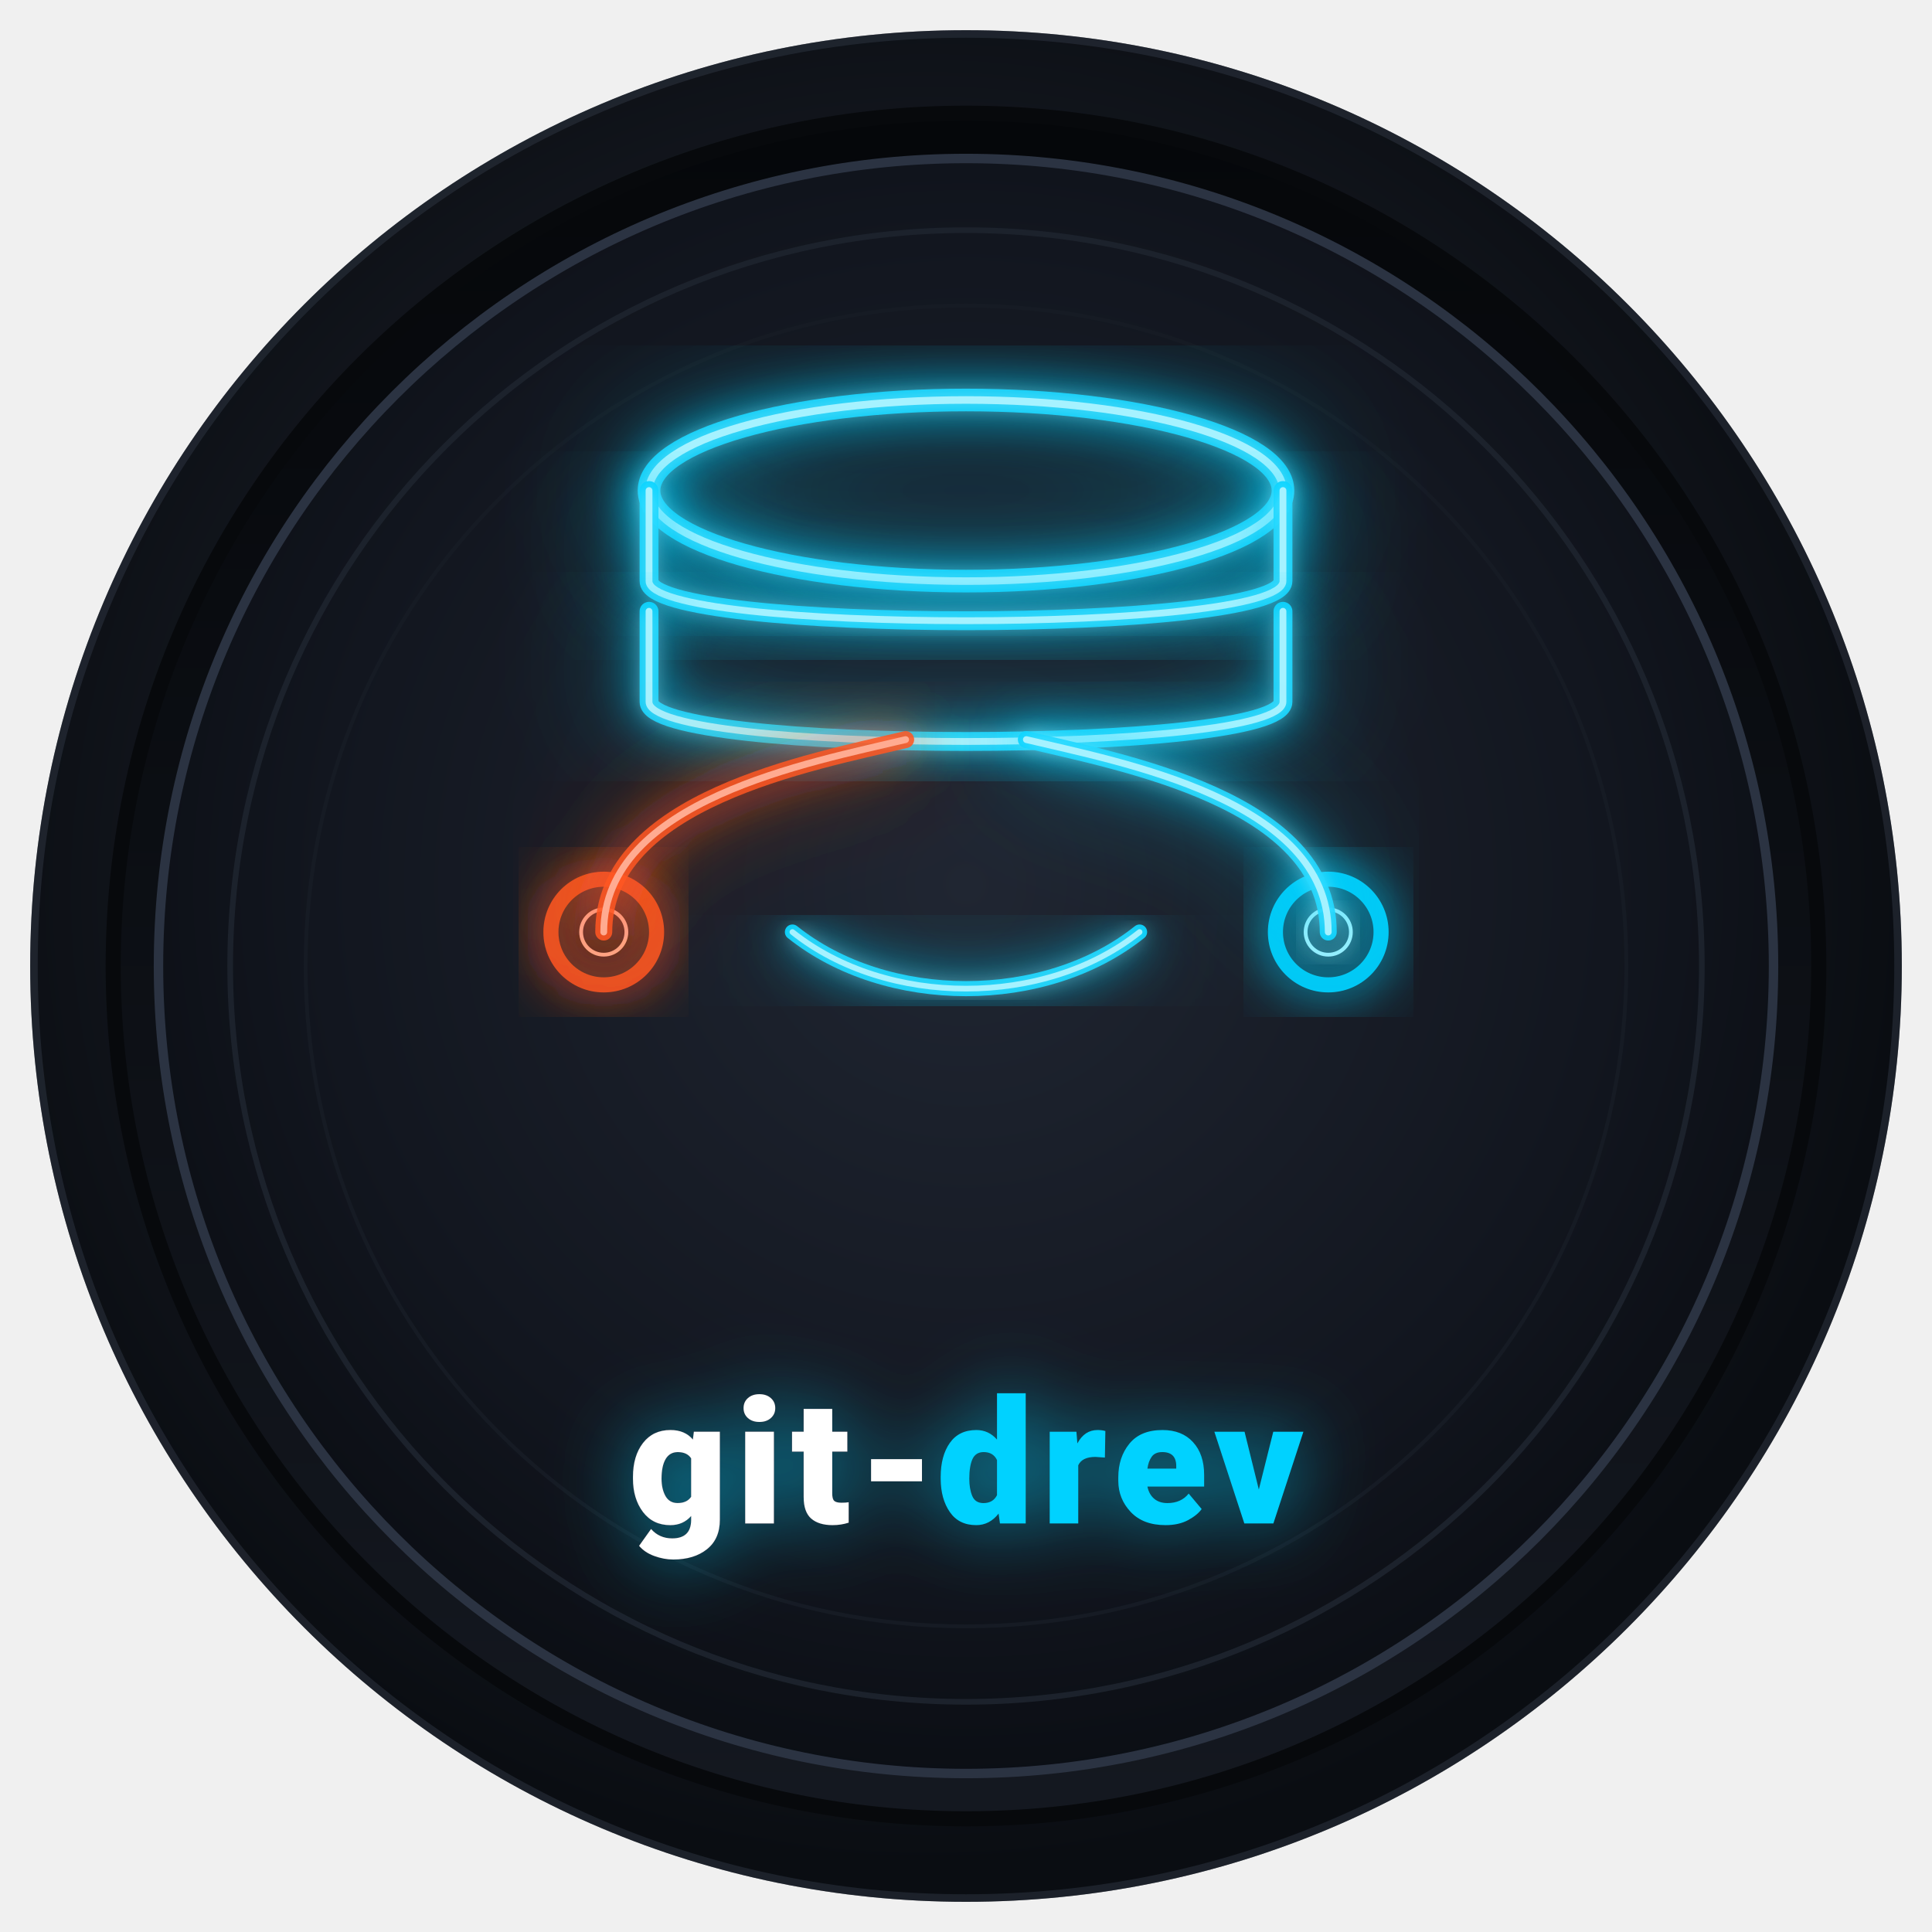
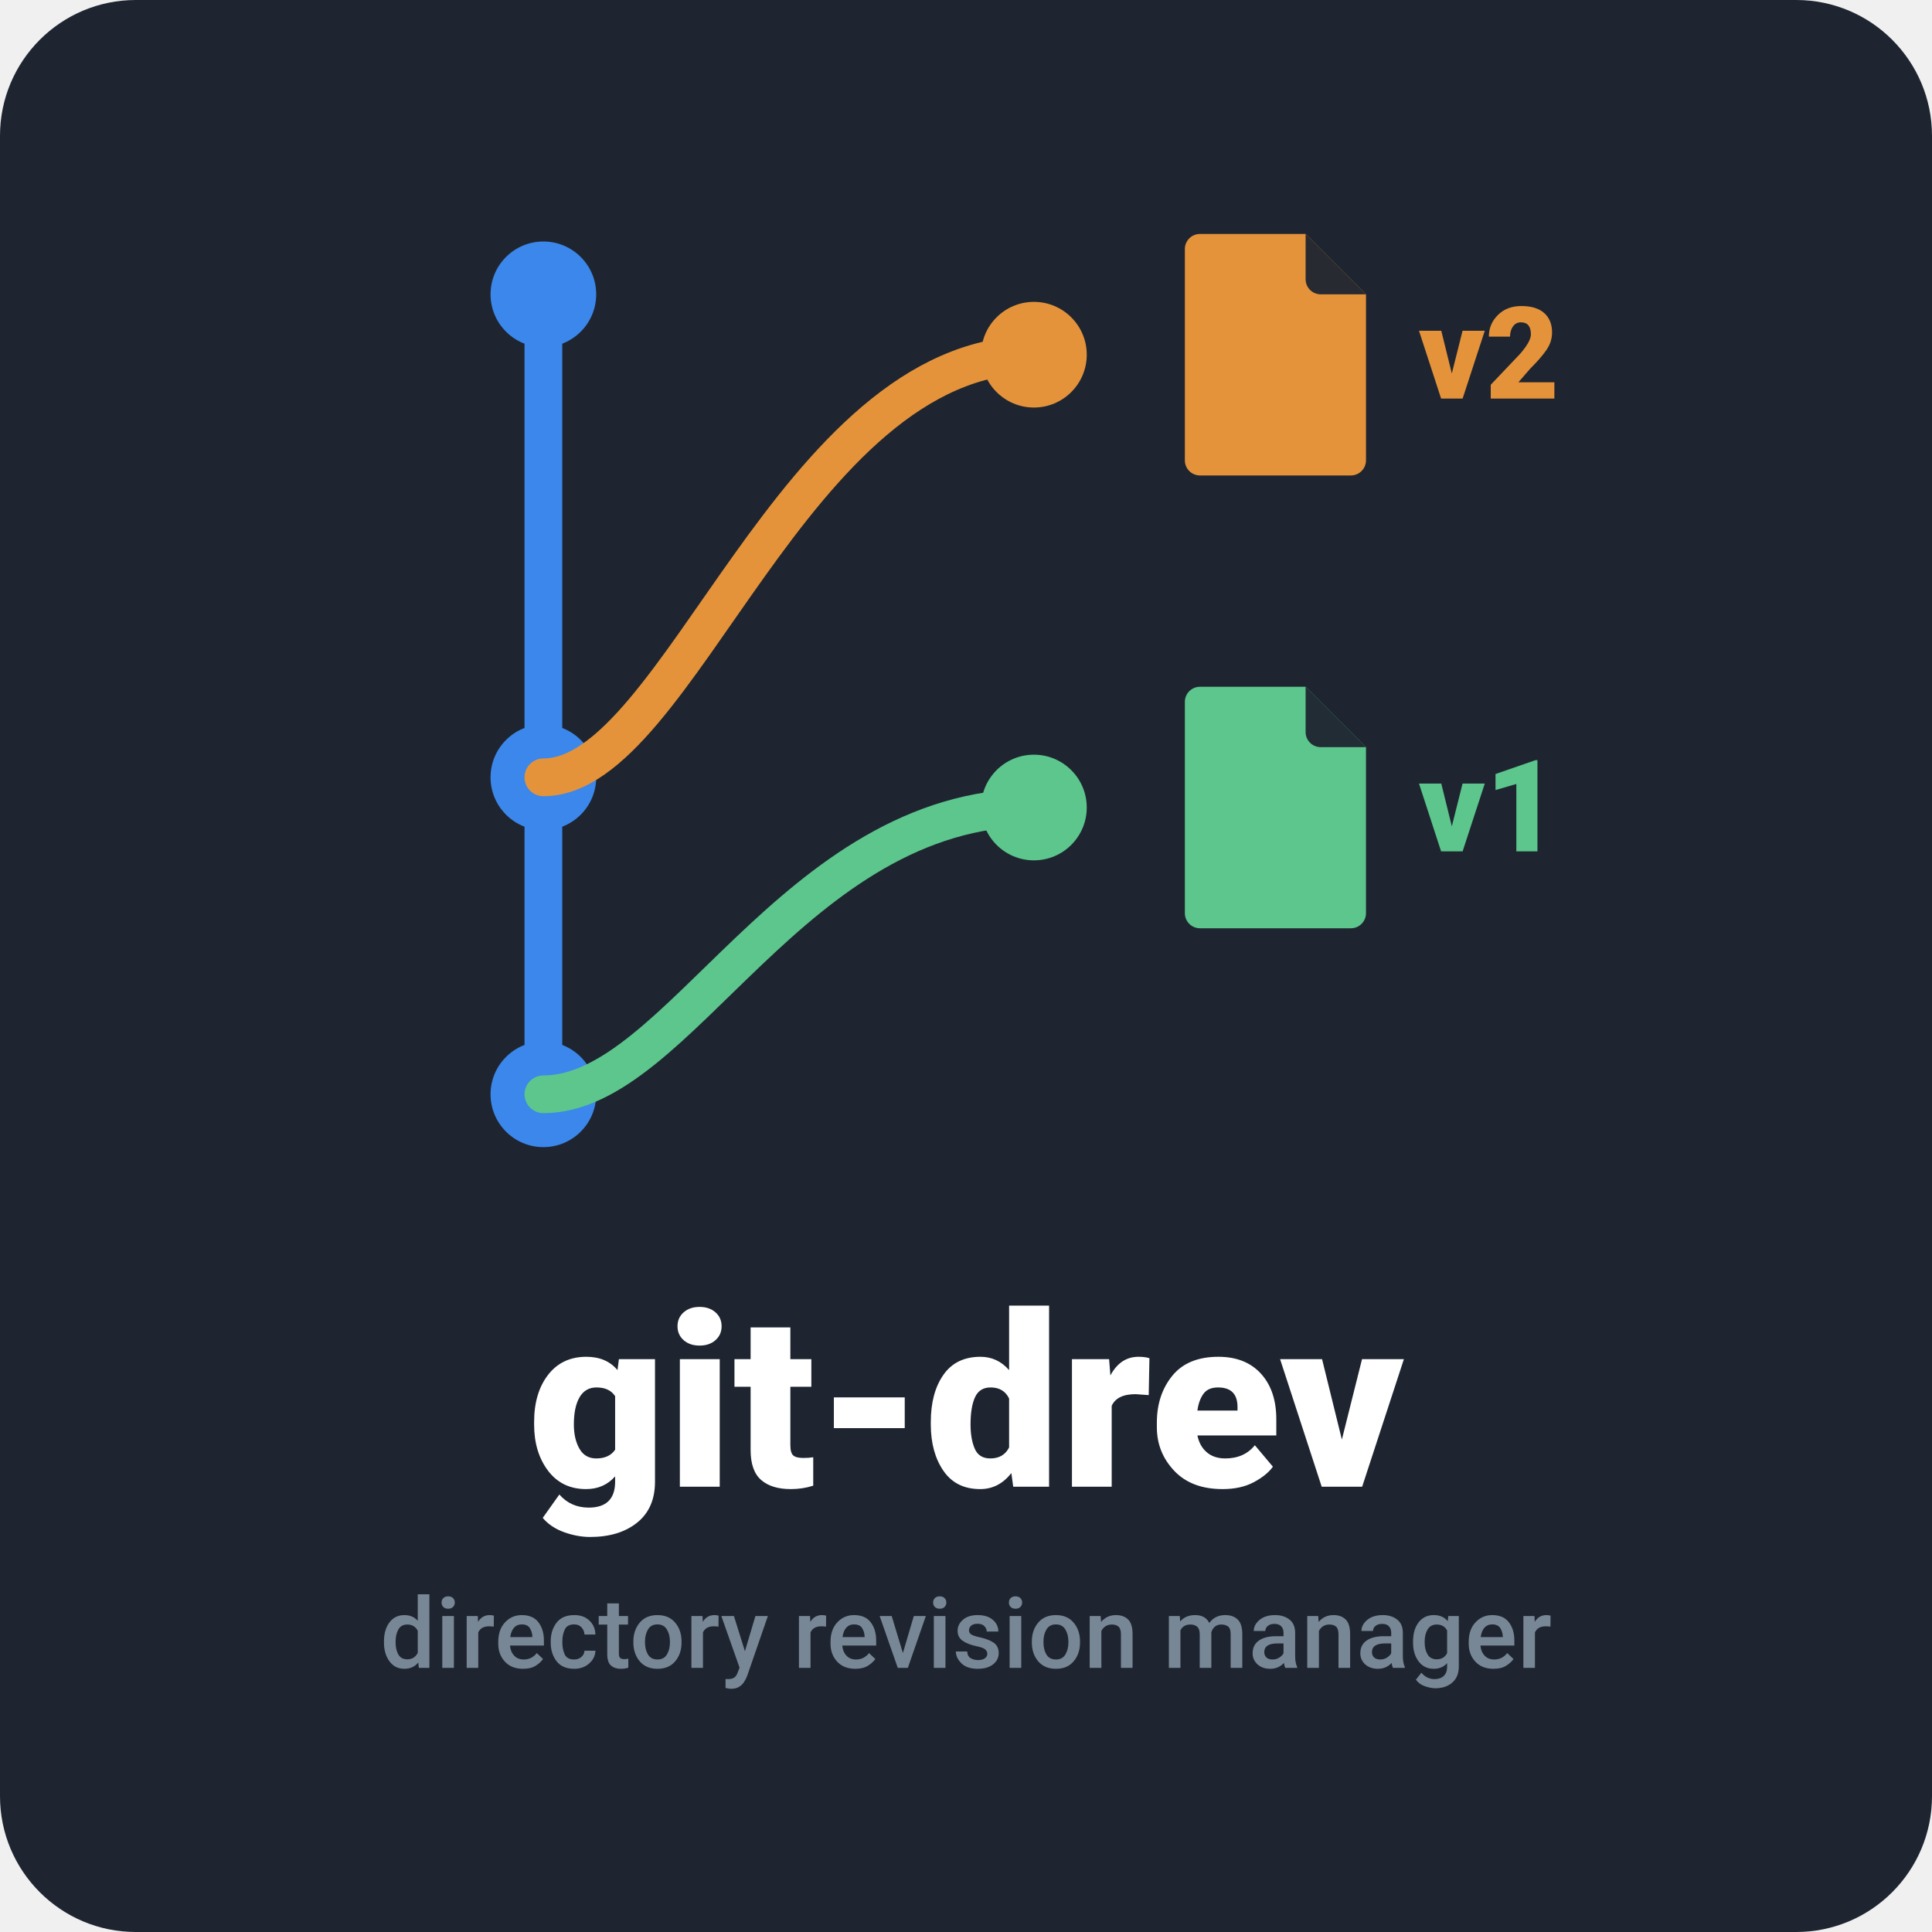
<svg xmlns="http://www.w3.org/2000/svg" viewBox="0 0 512 512" width="100%" height="100%">
  <defs>
-     <radialGradient id="btnRimShade" cx="48%" cy="46%" r="52%">
-       <stop offset="0%" stop-color="#2a303c" />
-       <stop offset="65%" stop-color="#161a22" />
-       <stop offset="100%" stop-color="#0a0d12" />
-     </radialGradient>
-     <linearGradient id="grooveDark" x1="0%" y1="0%" x2="0%" y2="100%">
-       <stop offset="0%" stop-color="#05070a" />
-       <stop offset="100%" stop-color="#141820" />
-     </linearGradient>
-     <radialGradient id="capFace" cx="50%" cy="45%" r="55%">
-       <stop offset="0%" stop-color="#202632" />
-       <stop offset="72%" stop-color="#12161f" />
-       <stop offset="100%" stop-color="#0b0e14" />
-     </radialGradient>
-     <filter id="neonGlowCyan" x="-30%" y="-30%" width="160%" height="160%">
-       <feGaussianBlur stdDeviation="6" result="blur1" />
-       <feGaussianBlur stdDeviation="14" result="blur2" />
-       <feMerge>
-         <feMergeNode in="blur2" />
-         <feMergeNode in="blur1" />
-         <feMergeNode in="SourceGraphic" />
-       </feMerge>
-     </filter>
-     <filter id="coreGlowCyan" x="-20%" y="-20%" width="140%" height="140%">
-       <feGaussianBlur stdDeviation="2.5" result="blur" />
-       <feMerge>
-         <feMergeNode in="blur" />
-         <feMergeNode in="SourceGraphic" />
-       </feMerge>
-     </filter>
-     <filter id="neonGlowOrange" x="-30%" y="-30%" width="160%" height="160%">
-       <feGaussianBlur stdDeviation="6" result="blur1" />
-       <feGaussianBlur stdDeviation="12" result="blur2" />
-       <feMerge>
-         <feMergeNode in="blur2" />
-         <feMergeNode in="blur1" />
-         <feMergeNode in="SourceGraphic" />
-       </feMerge>
-     </filter>
+     <style>
+       .blue-element { fill: #3b87eb; }
+       .blue-stroke { stroke: #3b87eb; stroke-width: 10; stroke-linecap: round; fill: none; }
+       .orange-element { fill: #e5933a; }
+       .orange-stroke { stroke: #e5933a; stroke-width: 10; stroke-linecap: round; fill: none; }
+       .green-element { fill: #5cc68d; }
+       .green-stroke { stroke: #5cc68d; stroke-width: 10; stroke-linecap: round; fill: none; }
+       .title-text {
+         font-family: -apple-system, BlinkMacSystemFont, "Segoe UI", Roboto, "Helvetica Neue", Arial, sans-serif;
+         font-weight: 800;
+         font-size: 64px;
+         fill: #ffffff;
+         text-anchor: middle;
+       }
+       .subtitle-text {
+         font-family: -apple-system, BlinkMacSystemFont, "Segoe UI", Roboto, "Helvetica Neue", Arial, sans-serif;
+         font-weight: 500;
+         font-size: 26px;
+         fill: #788796;
+         text-anchor: middle;
+       }
+       .badge-text {
+         font-family: -apple-system, BlinkMacSystemFont, "Segoe UI", Roboto, "Helvetica Neue", Arial, sans-serif;
+         font-weight: 800;
+         font-size: 34px;
+         dominant-baseline: central;
+       }
+     </style>
  </defs>
-   <style>
-     .cyan-glow {
-       stroke: #00d2ff;
-       fill: none;
-       stroke-linecap: round;
-       stroke-linejoin: round;
-       filter: url(#neonGlowCyan);
-       opacity: 0.95;
-     }
-     .cyan-core {
-       stroke: #a6f2ff;
-       fill: none;
-       stroke-linecap: round;
-       stroke-linejoin: round;
-       filter: url(#coreGlowCyan);
-     }
-     .orange-glow {
-       stroke: #ff5722;
-       fill: none;
-       stroke-linecap: round;
-       stroke-linejoin: round;
-       filter: url(#neonGlowOrange);
-       opacity: 0.9;
-     }
-     .orange-core {
-       stroke: #ffab91;
-       fill: none;
-       stroke-linecap: round;
-       stroke-linejoin: round;
-     }
-     .txt-glow {
-       font-family: ui-monospace, SFMono-Regular, "SF Pro Display", -apple-system, BlinkMacSystemFont, "Segoe UI", Roboto, "Helvetica Neue", Arial, sans-serif;
-       font-weight: 900;
-       font-size: 46px;
-       letter-spacing: 2px;
-       fill: #ffffff;
-       text-anchor: middle;
-       dominant-baseline: central;
-       filter: drop-shadow(0 0 10px rgba(0, 210, 255, 0.65));
-     }
-     .txt-dim {
-       fill: #00d2ff;
-     }
-   </style>
-   <circle cx="256" cy="256" r="248" fill="url(#btnRimShade)" />
-   <circle cx="256" cy="256" r="247" fill="none" stroke="#363f4e" stroke-width="2" opacity="0.4" />
-   <circle cx="256" cy="256" r="226" fill="url(#grooveDark)" stroke="#07090c" stroke-width="4" />
-   <circle cx="256" cy="256" r="214" fill="url(#capFace)" stroke="#2b3342" stroke-width="2.5" />
-   <circle cx="256" cy="256" r="195" fill="none" stroke="#1c222c" stroke-width="1.5" />
-   <circle cx="256" cy="256" r="175" fill="none" stroke="#161b24" stroke-width="1" />
-   <g transform="translate(0, -18)">
-     <ellipse cx="256" cy="148" rx="84" ry="24" class="cyan-glow" stroke-width="6" />
-     <ellipse cx="256" cy="148" rx="84" ry="24" class="cyan-core" stroke-width="2" />
-     <path d="M 172 148 V 172 C 172 186, 340 186, 340 172 V 148" class="cyan-glow" stroke-width="5" />
-     <path d="M 172 148 V 172 C 172 186, 340 186, 340 172 V 148" class="cyan-core" stroke-width="1.8" />
-     <path d="M 172 180 V 204 C 172 218, 340 218, 340 204 V 180" class="cyan-glow" stroke-width="5" />
-     <path d="M 172 180 V 204 C 172 218, 340 218, 340 204 V 180" class="cyan-core" stroke-width="1.8" />
-     <circle cx="160" cy="265" r="14" class="orange-glow" stroke-width="4" fill="#12161f" />
-     <circle cx="160" cy="265" r="6" class="orange-core" fill="#ff5722" />
-     <path d="M 160 265 C 160 230, 215 220, 240 214" class="orange-glow" stroke-width="4.5" />
-     <path d="M 160 265 C 160 230, 215 220, 240 214" class="orange-core" stroke-width="1.8" />
-     <circle cx="352" cy="265" r="14" class="cyan-glow" stroke-width="4" fill="#12161f" />
-     <circle cx="352" cy="265" r="6" class="cyan-core" fill="#00d2ff" />
-     <path d="M 352 265 C 352 230, 297 220, 272 214" class="cyan-glow" stroke-width="4.5" />
-     <path d="M 352 265 C 352 230, 297 220, 272 214" class="cyan-core" stroke-width="1.8" />
-     <path d="M 210 265 C 235 285, 277 285, 302 265" class="cyan-glow" stroke-width="4" />
-     <path d="M 210 265 C 235 285, 277 285, 302 265" class="cyan-core" stroke-width="1.5" />
+   <rect width="512" height="512" rx="36" fill="#1e2530" />
+   <line x1="144" y1="78" x2="144" y2="290" class="blue-stroke" />
+   <circle cx="144" cy="78" r="14" class="blue-element" />
+   <circle cx="144" cy="206" r="14" class="blue-element" />
+   <circle cx="144" cy="290" r="14" class="blue-element" />
+   <path d="M 144 206 C 180 206, 210 94, 274 94" class="orange-stroke" />
+   <circle cx="274" cy="94" r="14" class="orange-element" />
+   <path d="M 144 290 C 180 290, 210 214, 274 214" class="green-stroke" />
+   <circle cx="274" cy="214" r="14" class="green-element" />
+   <g transform="translate(314, 62)">
+     <path d="M 4 0 L 32 0 L 48 16 L 48 60 A 4 4 0 0 1 44 64 L 4 64 A 4 4 0 0 1 0 60 L 0 4 A 4 4 0 0 1 4 0 Z" class="orange-element" />
+     <path d="M 32 0 L 32 12 A 4 4 0 0 0 36 16 L 48 16 Z" fill="#1e2530" opacity="0.95" />
  </g>
-   <text x="256" y="388" class="txt-glow">git-<tspan class="txt-dim">drev</tspan>
-   </text>
+   <text x="376" y="94" class="badge-text orange-element">v2</text>
+   <g transform="translate(314, 182)">
+     <path d="M 4 0 L 32 0 L 48 16 L 48 60 A 4 4 0 0 1 44 64 L 4 64 A 4 4 0 0 1 0 60 L 0 4 A 4 4 0 0 1 4 0 Z" class="green-element" />
+     <path d="M 32 0 L 32 12 A 4 4 0 0 0 36 16 L 48 16 Z" fill="#1e2530" opacity="0.95" />
+   </g>
+   <text x="376" y="214" class="badge-text green-element">v1</text>
+   <text x="256" y="394" class="title-text">git-drev</text>
+   <text x="256" y="442" class="subtitle-text">directory revision manager</text>
</svg>
